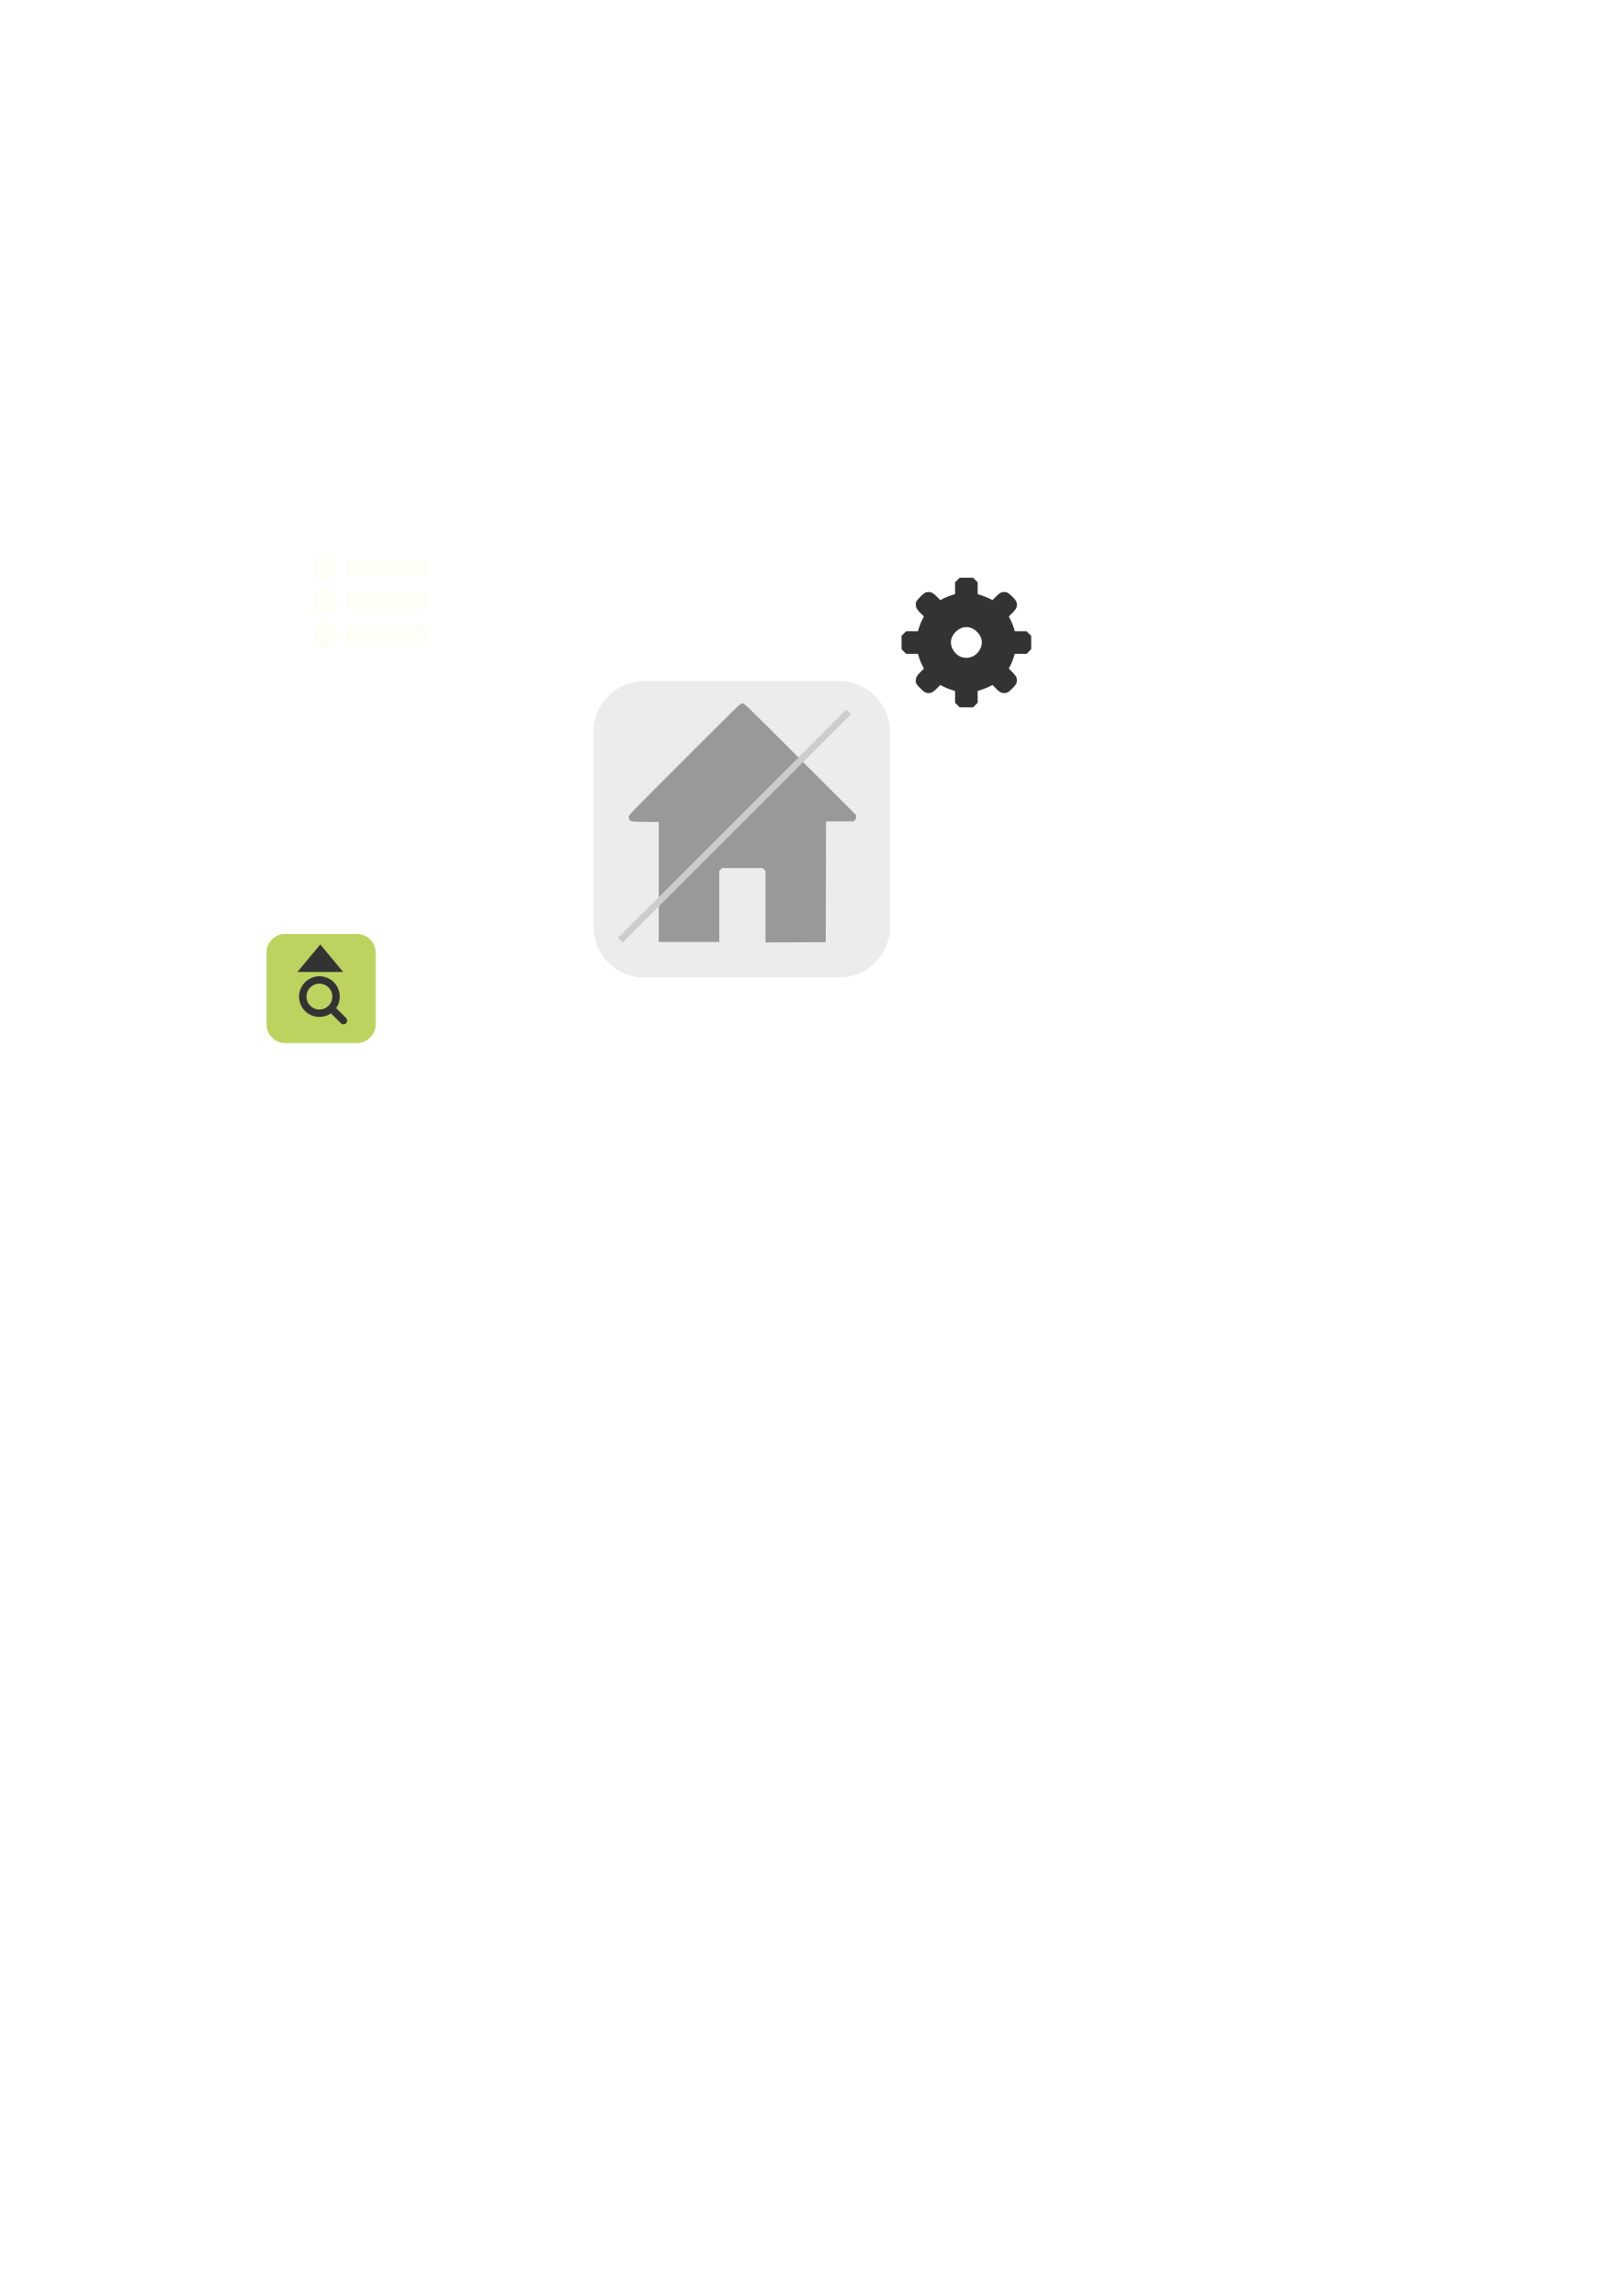
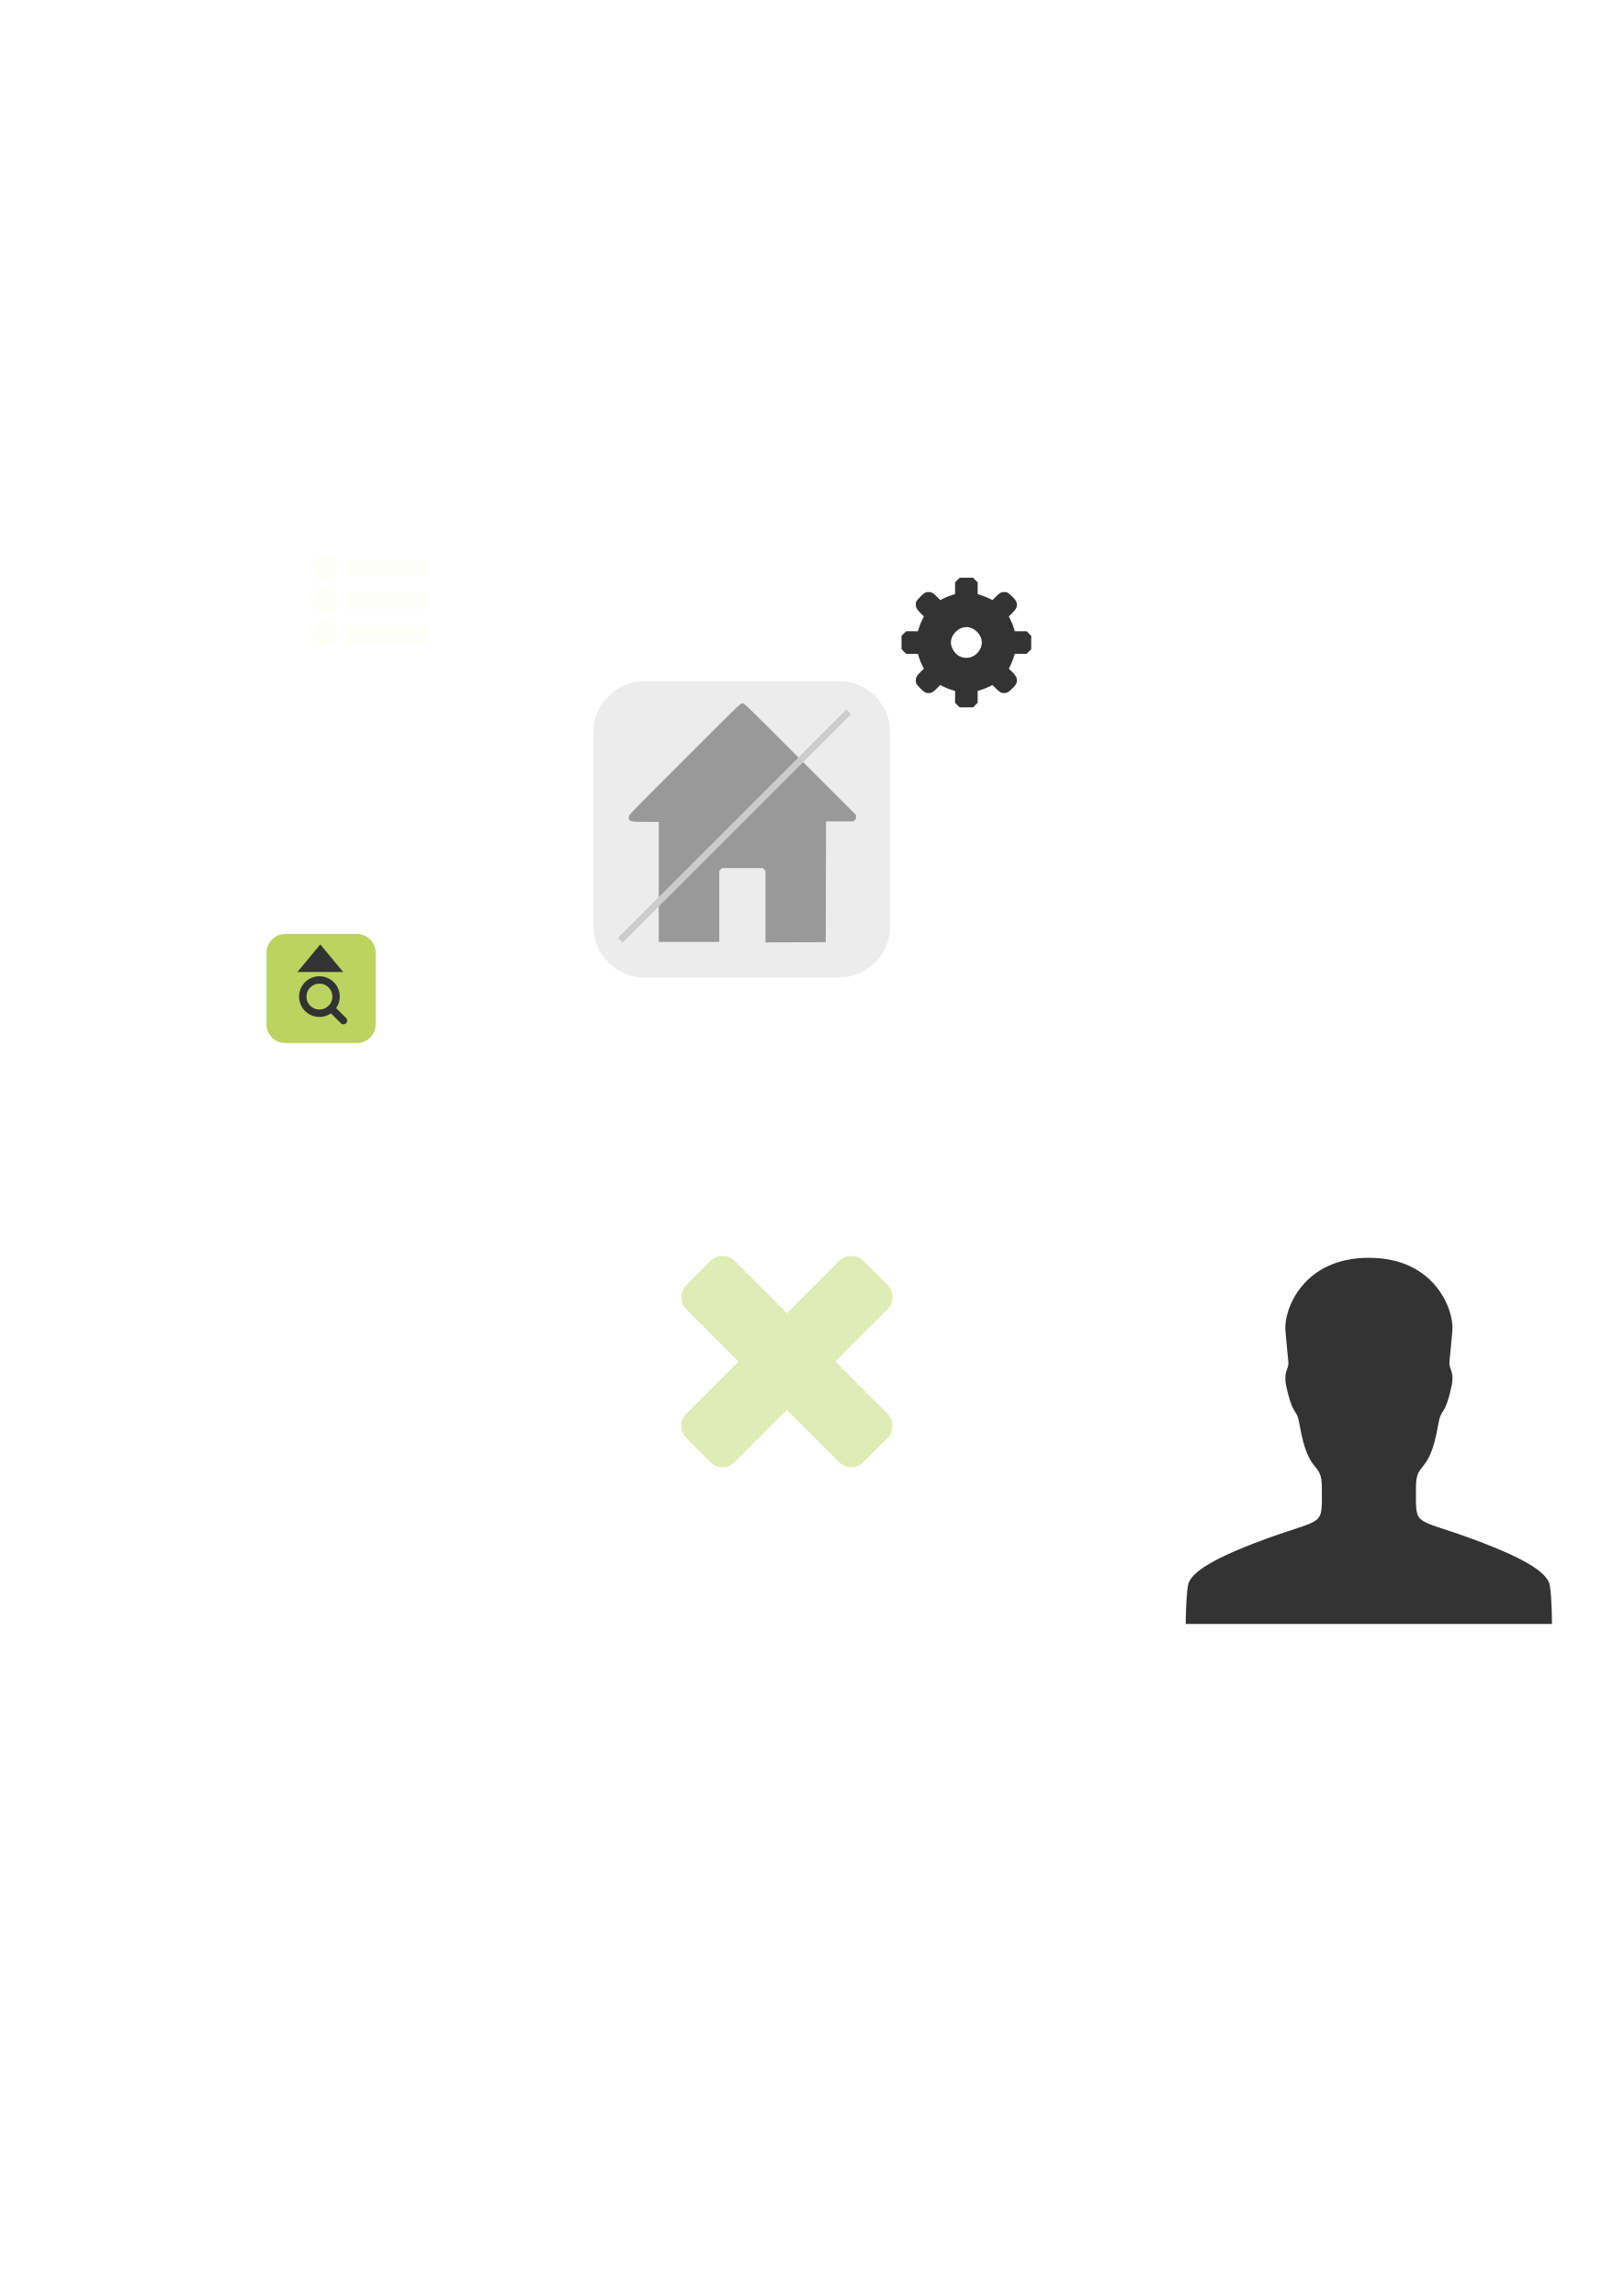
<svg xmlns="http://www.w3.org/2000/svg" width="744.094" height="1052.362" id="svg2" version="1.1">
  <defs id="defs4" />
  <g id="layer1">
    <g id="g3895" transform="matrix(0.3631017,0,0,0.3631017,130.5891,248.8718)" style="fill:#fdfff6;fill-opacity:1">
      <path id="path3897" d="m 50.643,57.358 c -4.346,0 -8.039,1.52 -11.081,4.562 C 36.521,64.961 35,68.654 35,73 c 0,4.345 1.521,8.039 4.563,11.08 3.042,3.041 6.736,4.562 11.081,4.562 4.345,0 8.038,-1.521 11.08,-4.562 3.041,-3.041 4.562,-6.735 4.562,-11.08 0,-4.346 -1.521,-8.039 -4.563,-11.08 -3.041,-3.041 -6.734,-4.562 -11.08,-4.562 z" style="fill:#fdfff6;fill-opacity:1" />
      <path id="path3899" d="m 50.644,15.643 c -4.346,0 -8.039,1.521 -11.081,4.562 -3.041,3.042 -4.562,6.735 -4.562,11.08 0,4.346 1.52,8.039 4.562,11.081 3.042,3.041 6.736,4.562 11.081,4.562 4.345,0 8.038,-1.521 11.08,-4.562 3.041,-3.042 4.562,-6.735 4.562,-11.081 0,-4.345 -1.521,-8.038 -4.562,-11.08 -3.041,-3.041 -6.734,-4.562 -11.08,-4.562 z" style="fill:#fdfff6;fill-opacity:1" />
      <path id="path3901" d="m 50.644,99.072 c -4.346,0 -8.04,1.52 -11.081,4.562 -3.041,3.042 -4.562,6.735 -4.562,11.08 0,4.347 1.52,8.039 4.562,11.081 3.042,3.041 6.736,4.562 11.081,4.562 4.345,0 8.038,-1.521 11.08,-4.562 3.041,-3.042 4.562,-6.734 4.562,-11.081 0,-4.345 -1.521,-8.039 -4.562,-11.08 -3.041,-3.041 -6.734,-4.562 -11.08,-4.562 z" style="fill:#fdfff6;fill-opacity:1" />
      <path id="path3903" d="m 180.227,21.631 c -0.518,-0.515 -1.127,-0.773 -1.834,-0.773 H 79.321 c -0.706,0 -1.317,0.257 -1.833,0.773 -0.516,0.517 -0.774,1.127 -0.774,1.833 v 15.644 c 0,0.706 0.258,1.316 0.774,1.833 0.516,0.515 1.127,0.773 1.833,0.773 h 99.072 c 0.707,0 1.317,-0.257 1.834,-0.773 C 180.743,40.424 181,39.814 181,39.108 V 23.464 c 0,-0.706 -0.258,-1.317 -0.773,-1.833 z" style="fill:#fdfff6;fill-opacity:1" />
      <path id="path3905" d="M 178.393,62.572 H 79.321 c -0.706,0 -1.317,0.257 -1.833,0.774 -0.516,0.516 -0.774,1.127 -0.774,1.833 v 15.644 c 0,0.705 0.258,1.316 0.774,1.832 0.516,0.517 1.127,0.774 1.833,0.774 h 99.072 c 0.707,0 1.317,-0.257 1.834,-0.774 C 180.743,82.139 181,81.528 181,80.823 V 65.179 c 0,-0.706 -0.258,-1.318 -0.773,-1.833 -0.518,-0.516 -1.127,-0.774 -1.834,-0.774 z" style="fill:#fdfff6;fill-opacity:1" />
      <path id="path3907" d="M 178.393,104.286 H 79.321 c -0.706,0 -1.317,0.258 -1.833,0.774 -0.516,0.516 -0.774,1.127 -0.774,1.832 v 15.644 c 0,0.707 0.258,1.317 0.774,1.834 0.516,0.515 1.127,0.772 1.833,0.772 h 99.072 c 0.707,0 1.317,-0.257 1.834,-0.772 0.516,-0.517 0.773,-1.127 0.773,-1.834 v -15.644 c 0,-0.705 -0.258,-1.317 -0.773,-1.832 -0.518,-0.515 -1.127,-0.774 -1.834,-0.774 z" style="fill:#fdfff6;fill-opacity:1" />
    </g>
    <path style="fill:#333333" d="m 438.736,323.161 -1.058,-1.058 0,-2.707 0,-2.707 -1.699,-0.509 c -0.935,-0.28 -2.464,-0.894 -3.398,-1.364 l -1.699,-0.855 -1.44,1.47 c -1.713,1.748 -2.576,2.246 -3.894,2.246 -1.397,0 -2.263,-0.535 -4.178,-2.582 -1.548,-1.655 -1.684,-1.898 -1.684,-3.03 0,-1.572 0.429,-2.362 2.246,-4.143 l 1.47,-1.44 -0.855,-1.699 c -0.47,-0.935 -1.084,-2.464 -1.364,-3.398 l -0.509,-1.699 -2.707,0 -2.707,0 -1.058,-1.058 -1.058,-1.058 0,-3.063 0,-3.063 1.058,-1.058 1.058,-1.058 2.707,0 2.707,0 0.509,-1.699 c 0.28,-0.935 0.894,-2.464 1.364,-3.398 l 0.855,-1.699 -1.47,-1.44 c -1.817,-1.78 -2.246,-2.571 -2.246,-4.143 0,-1.132 0.135,-1.375 1.684,-3.03 1.915,-2.047 2.78,-2.582 4.178,-2.582 1.318,0 2.181,0.498 3.894,2.246 l 1.44,1.47 1.699,-0.855 c 0.935,-0.47 2.464,-1.084 3.398,-1.364 l 1.699,-0.509 0,-2.707 0,-2.707 1.058,-1.058 1.058,-1.058 3.063,0 3.063,0 1.058,1.058 1.058,1.058 0,2.704 0,2.704 1.888,0.608 c 1.039,0.334 2.567,0.95 3.396,1.369 l 1.508,0.761 1.443,-1.472 c 1.717,-1.752 2.578,-2.248 3.901,-2.248 1.294,0 1.885,0.327 3.629,2.008 1.725,1.663 2.228,2.533 2.228,3.853 0,1.318 -0.498,2.181 -2.246,3.894 l -1.47,1.44 0.855,1.699 c 0.47,0.935 1.084,2.464 1.364,3.398 l 0.509,1.699 2.707,0 2.707,0 1.058,1.058 1.058,1.058 0,3.063 0,3.063 -1.058,1.058 -1.058,1.058 -2.704,0 -2.704,0 -0.608,1.888 c -0.334,1.039 -0.95,2.567 -1.369,3.396 l -0.761,1.508 1.472,1.443 c 1.751,1.715 2.248,2.578 2.248,3.896 0,1.321 -0.503,2.19 -2.228,3.853 -1.743,1.68 -2.335,2.008 -3.629,2.008 -1.323,0 -2.184,-0.496 -3.901,-2.248 l -1.443,-1.472 -1.508,0.761 c -0.829,0.418 -2.358,1.034 -3.396,1.369 l -1.888,0.608 0,2.704 0,2.704 -1.058,1.058 -1.058,1.058 -3.063,0 -3.063,0 -1.058,-1.058 z m 6.286,-21.998 c 2.678,-0.795 4.923,-3.832 4.923,-6.658 0,-3.627 -3.461,-7.088 -7.088,-7.088 -3.627,0 -7.088,3.461 -7.088,7.088 0,2.753 2.246,5.856 4.809,6.643 1.736,0.533 2.69,0.536 4.444,0.015 z" id="path4064" />
    <g id="g4168">
      <rect ry="8.571" y="428.076" x="122.143" height="50" width="50" id="rect4066" style="fill:#bcd35f;fill-opacity:1;stroke:none;stroke-width:2;stroke-miterlimit:4;stroke-opacity:1;stroke-dasharray:none;stroke-dashoffset:0" />
      <path style="fill:#333333;fill-opacity:1" d="m 158.605,466.612 -4.543,-4.543 c 1.095,-1.581 1.643,-3.342 1.643,-5.285 0,-1.263 -0.245,-2.47 -0.735,-3.623 -0.49,-1.152 -1.152,-2.146 -1.987,-2.98 -0.834,-0.834 -1.828,-1.497 -2.98,-1.987 -1.153,-0.49 -2.36,-0.735 -3.623,-0.735 -1.263,0 -2.47,0.245 -3.623,0.735 -1.152,0.49 -2.146,1.152 -2.98,1.987 -0.834,0.834 -1.497,1.828 -1.987,2.98 -0.49,1.152 -0.735,2.36 -0.735,3.623 0,1.263 0.245,2.47 0.735,3.623 0.49,1.152 1.152,2.145 1.987,2.98 0.834,0.835 1.828,1.497 2.98,1.987 1.152,0.49 2.36,0.735 3.623,0.735 1.943,0 3.705,-0.548 5.285,-1.643 l 4.543,4.53 c 0.318,0.336 0.715,0.503 1.192,0.503 0.459,0 0.857,-0.168 1.192,-0.503 0.336,-0.335 0.503,-0.733 0.503,-1.192 1.6e-4,-0.468 -0.163,-0.865 -0.49,-1.192 z m -8.033,-5.636 c -1.161,1.161 -2.559,1.742 -4.192,1.742 -1.634,0 -3.031,-0.581 -4.192,-1.742 -1.161,-1.161 -1.742,-2.558 -1.742,-4.192 0,-1.634 0.581,-3.031 1.742,-4.192 1.161,-1.161 2.559,-1.742 4.192,-1.742 1.634,0 3.031,0.581 4.192,1.742 1.161,1.161 1.742,2.559 1.742,4.192 0,1.634 -0.581,3.031 -1.742,4.192 z" id="path4156" />
      <path id="path4165" d="m 157.246,445.495 -20.941,-1e-5 10.471,-12.614 z" style="fill:#333333;fill-opacity:1;stroke:none" />
    </g>
    <rect style="fill:#ececec;fill-opacity:1;stroke:none" id="rect4066-2" width="135.863" height="135.863" x="271.985" y="312.174" ry="23.291" />
    <path style="fill:#999999" d="m 350.803,415.555 0,-16.393 -0.638,-0.638 -0.638,-0.638 -9.313,0 -9.313,0 -0.638,0.638 -0.638,0.638 0,16.282 0,16.282 -13.864,0 -13.864,0 0,-27.509 0,-27.509 -5.902,0 c -7.349,0 -7.853,-0.15 -7.853,-2.332 0,-0.814 0.569,-1.401 25.6,-26.432 25.434,-25.434 25.606,-25.6 26.471,-25.6 0.866,0 1.037,0.166 26.471,25.6 l 25.6,25.6 0,0.937 c 0,0.733 -0.126,1.054 -0.578,1.473 l -0.578,0.535 -6.299,0 -6.299,0 -0.055,27.673 -0.055,27.673 -13.809,0.056 -13.809,0.056 0,-16.393 z" id="path3081" />
    <path style="fill:none;stroke:#cccccc;stroke-width:3;stroke-linecap:butt;stroke-linejoin:miter;stroke-opacity:1;stroke-miterlimit:4;stroke-dasharray:none" d="M 284.286,430.934 388.929,326.291" id="path3083" />
+     <path style="fill:#333333;fill-opacity:1" id="path3" d="m 711.218,744.337 c 0,0 0,-11.538 -0.962,-17.569 -0.787,-4.764 -7.386,-11.057 -35.445,-21.372 -27.622,-10.14 -25.917,-5.201 -25.917,-23.863 0,-12.106 6.162,-5.07 10.096,-28.059 1.53,-9.047 2.753,-3.016 6.075,-17.526 1.748,-7.605 -1.18,-8.173 -0.83,-11.8 0.35,-3.628 0.699,-6.862 1.355,-14.292 0.787,-9.178 -7.736,-33.347 -38.286,-33.347 -30.55,0 -39.072,24.169 -38.242,33.391 0.656,7.386 1.005,10.664 1.355,14.292 0.35,3.628 -2.579,4.196 -0.83,11.8 3.322,14.466 4.545,8.435 6.075,17.526 3.933,22.989 10.096,15.952 10.096,28.059 0,18.706 1.704,13.767 -25.917,23.863 -28.059,10.271 -34.702,16.608 -35.445,21.372 -1.005,5.988 -1.005,17.526 -1.005,17.526 h 83.914 83.914 z" />
+     <path id="path6747" d="m 382.785,624.058 23.953,-23.953 c 1.521,-1.52 2.281,-3.367 2.281,-5.54 0,-2.173 -0.761,-4.019 -2.281,-5.54 l -11.08,-11.081 c -1.521,-1.521 -3.367,-2.281 -5.539,-2.281 -2.174,0 -4.02,0.76 -5.541,2.281 l -23.953,23.953 -23.953,-23.953 c -1.52,-1.521 -3.367,-2.281 -5.54,-2.281 -2.172,0 -4.019,0.76 -5.54,2.281 l -11.081,11.081 c -1.52,1.52 -2.281,3.367 -2.281,5.54 0,2.173 0.76,4.019 2.281,5.54 l 23.953,23.953 -23.953,23.953 c -1.52,1.521 -2.281,3.367 -2.281,5.54 0,2.173 0.76,4.019 2.281,5.54 l 11.081,11.08 c 1.521,1.521 3.368,2.281 5.54,2.281 2.173,0 4.019,-0.761 5.54,-2.281 l 23.953,-23.953 23.954,23.953 c 1.521,1.521 3.366,2.281 5.541,2.281 2.172,0 4.019,-0.761 5.539,-2.281 l 11.079,-11.08 c 1.521,-1.52 2.281,-3.367 2.281,-5.54 0,-2.173 -0.76,-4.019 -2.281,-5.54 l -23.953,-23.953 z" style="fill:#e0ebb5;fill-opacity:1" />
  </g>
</svg>
